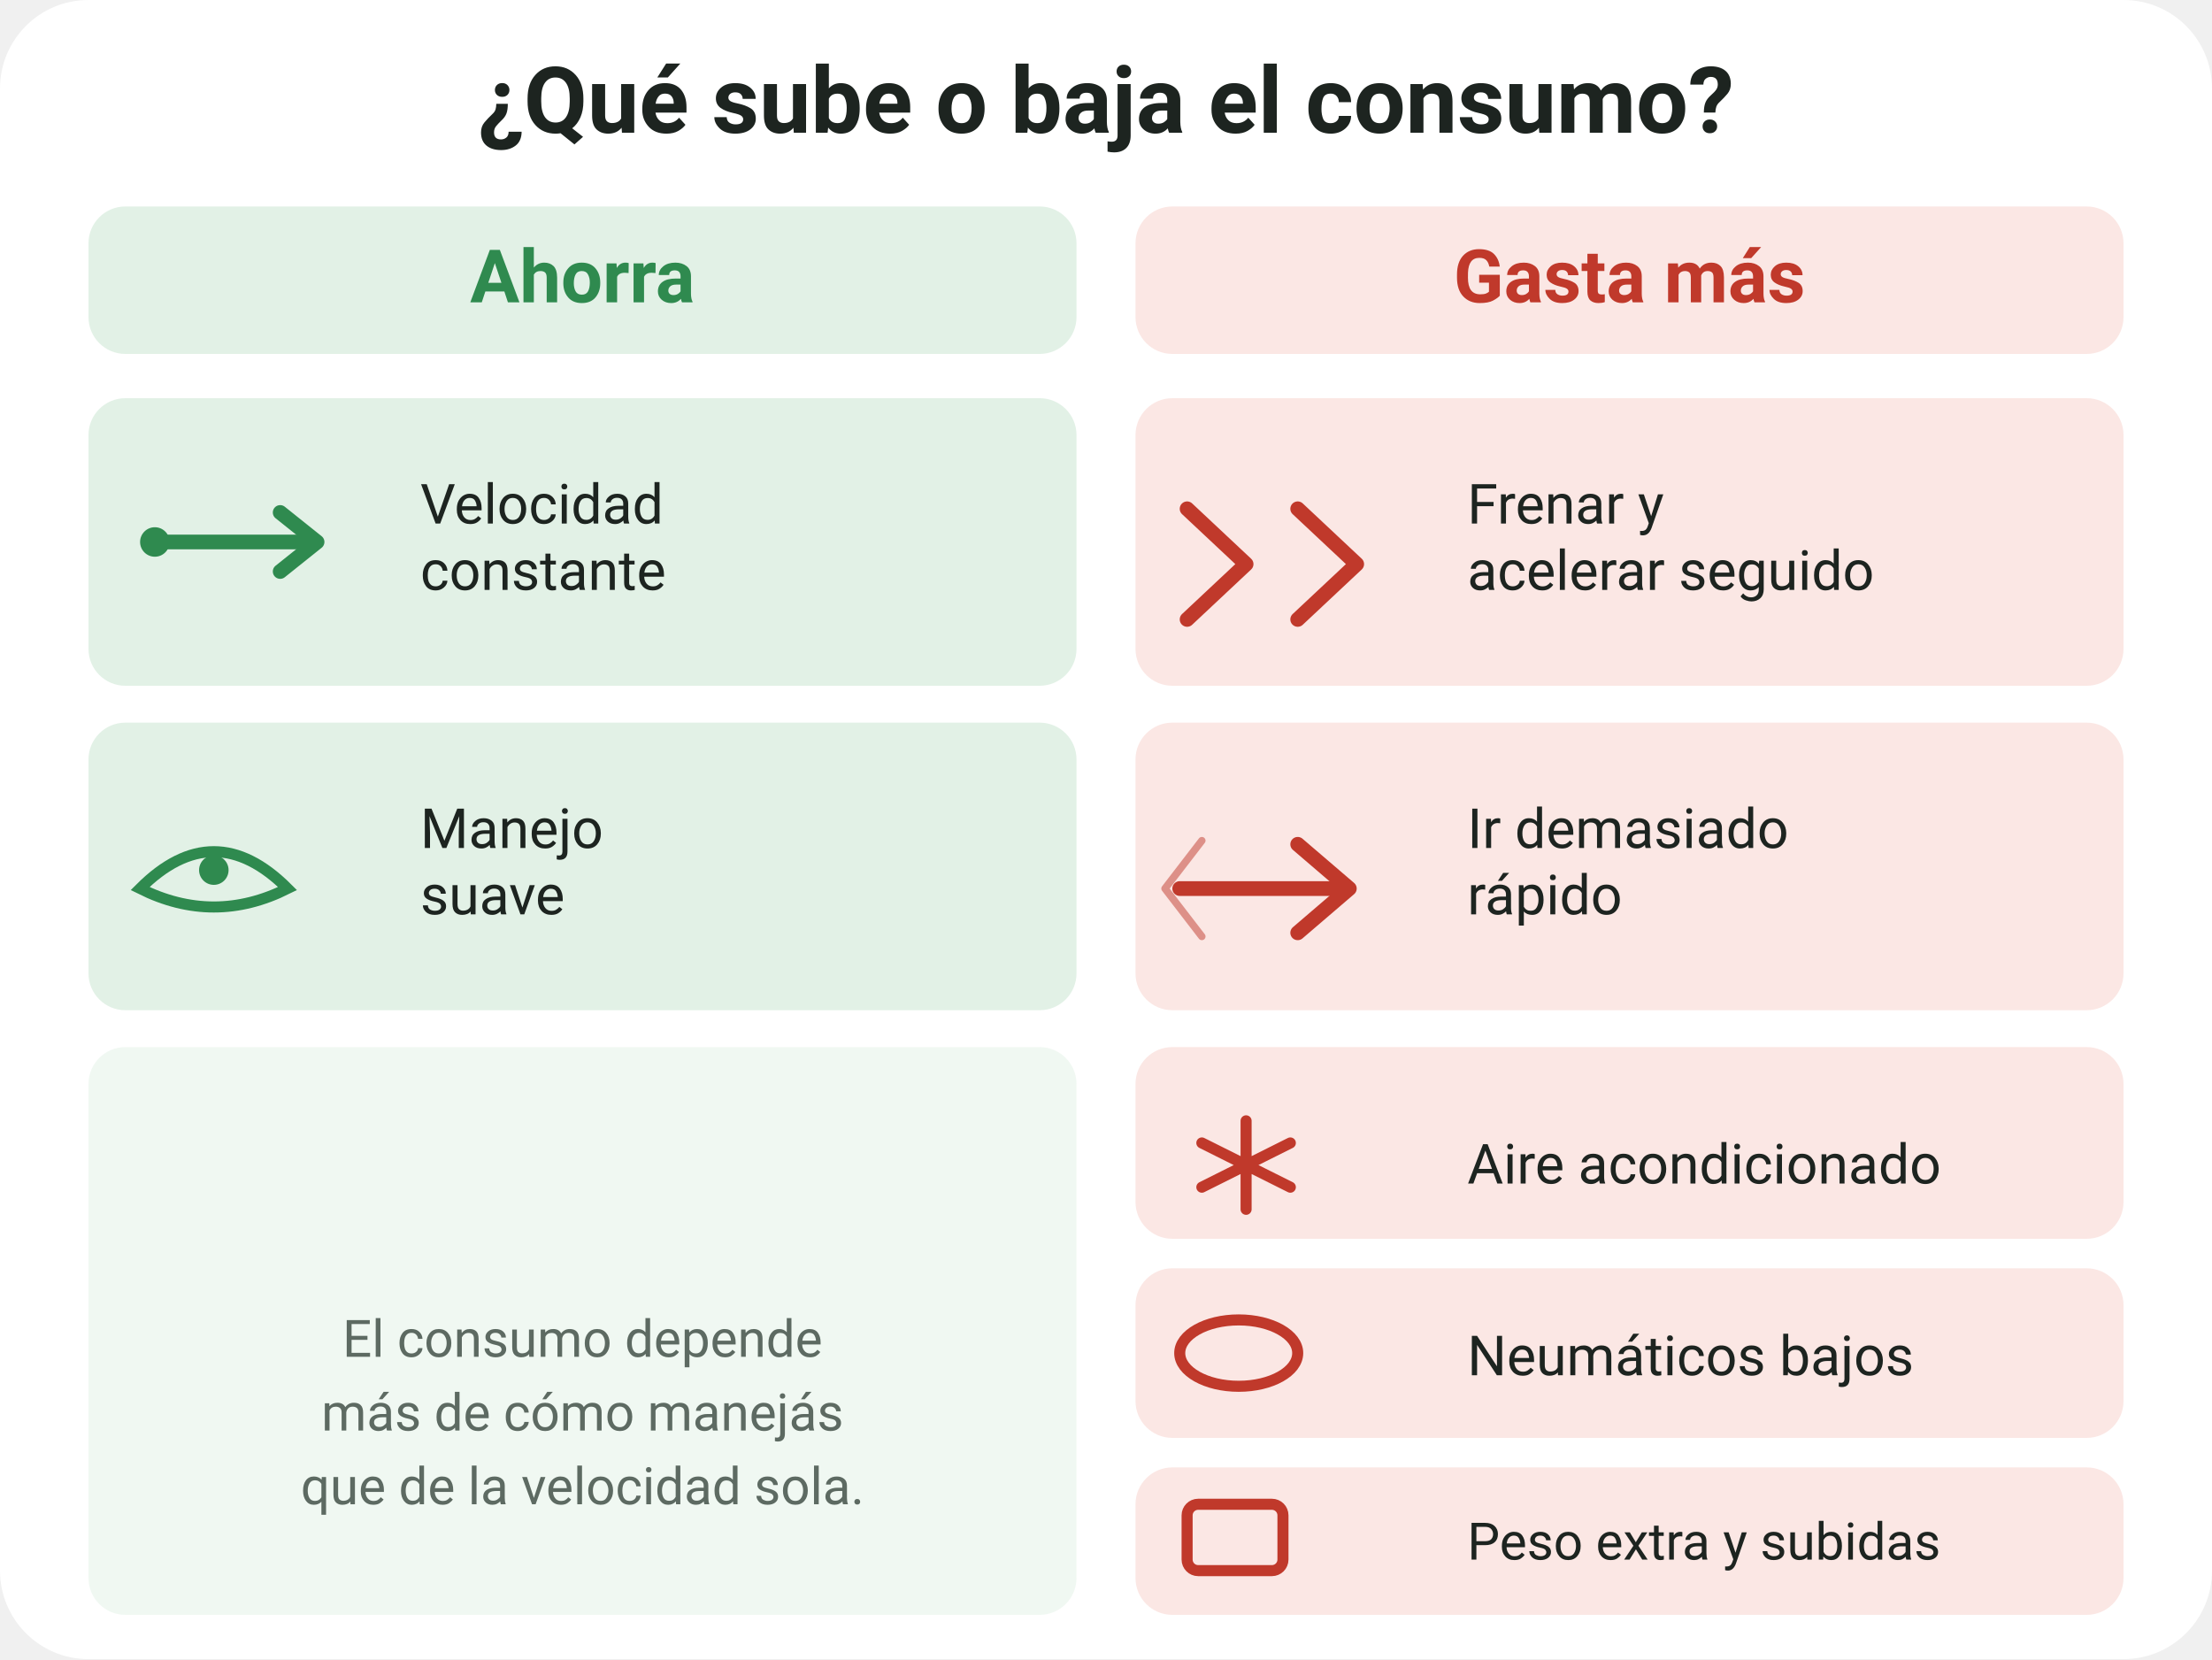
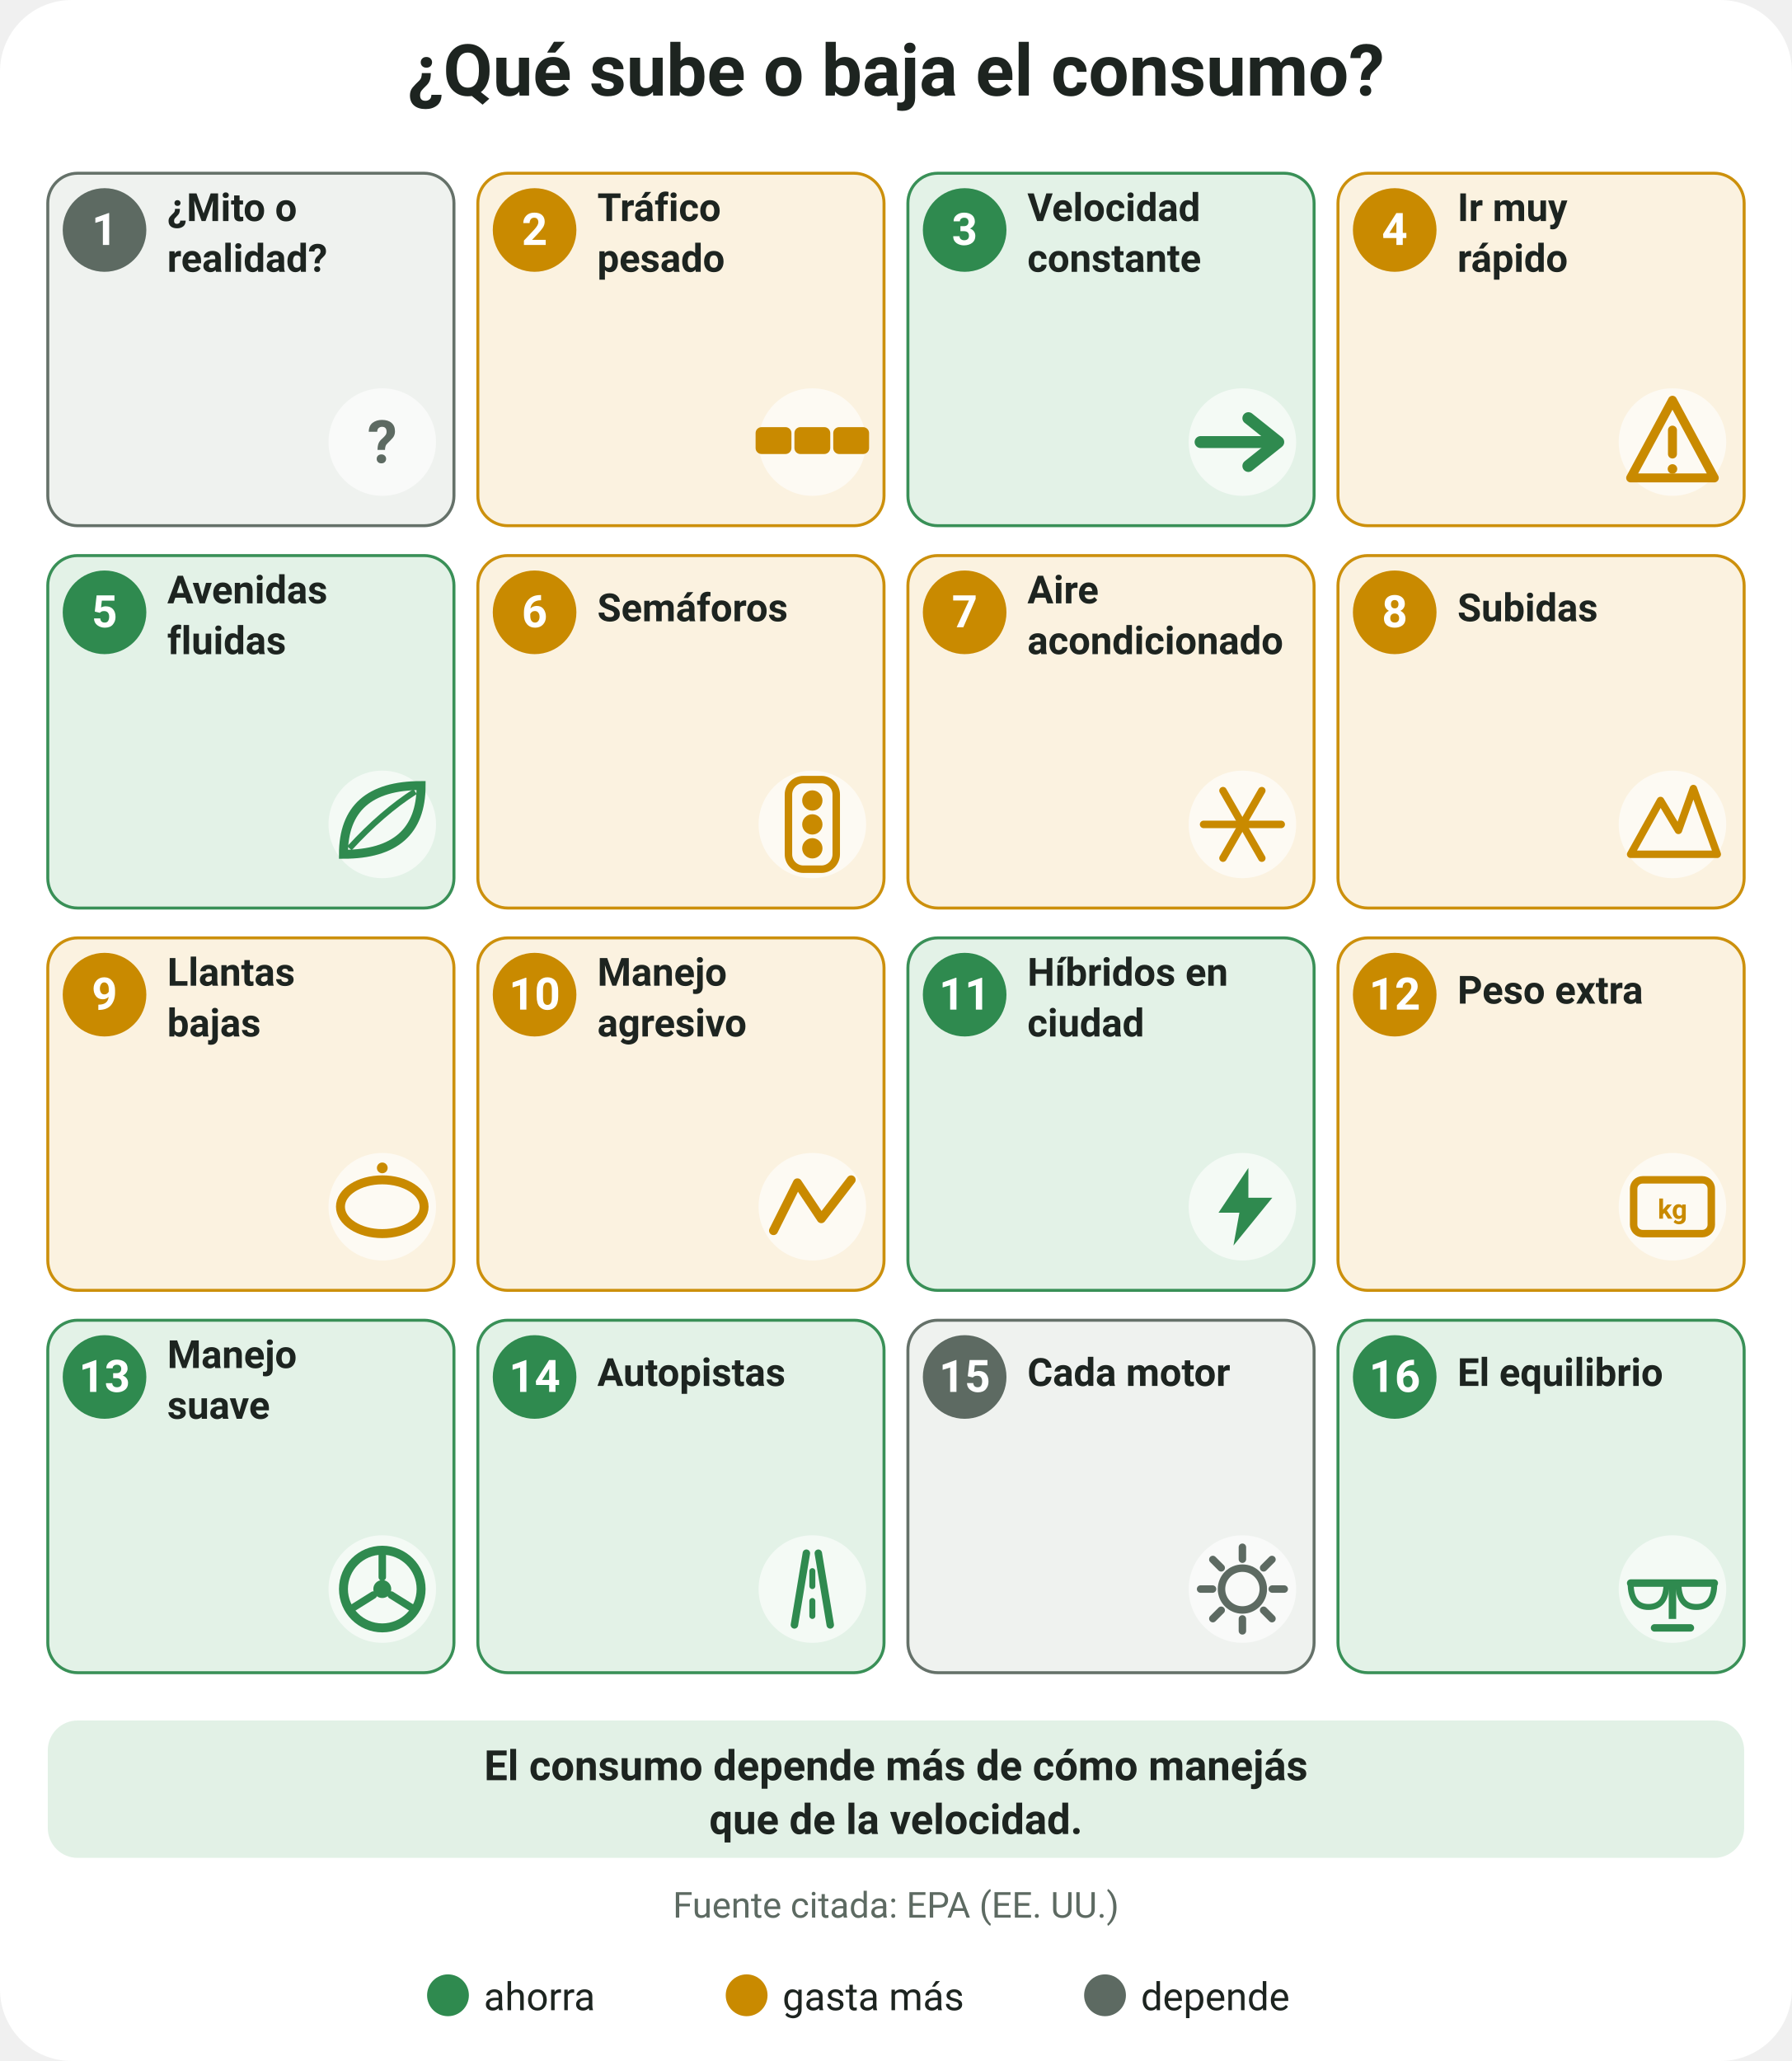
- <svg xmlns="http://www.w3.org/2000/svg" viewBox="0 0 600 450" font-family="system-ui, -apple-system, Segoe UI, Roboto, sans-serif">
-   <rect x="0" y="0" width="600" height="450" rx="24" fill="#ffffff" />
-   <text x="300" y="36" text-anchor="middle" font-size="25" font-weight="bold" fill="#1d2420">¿Qué sube o baja el consumo?</text>
-   <rect x="24" y="56" width="268" height="40" rx="10" fill="#e2f1e6" />
-   <text x="158" y="82" text-anchor="middle" font-size="20" font-weight="bold" fill="#2f8a4f">Ahorra</text>
-   <rect x="308" y="56" width="268" height="40" rx="10" fill="#fbe7e4" />
-   <text x="442" y="82" text-anchor="middle" font-size="20" font-weight="bold" fill="#c0392b">Gasta más</text>
-   <g transform="translate(24,108)">
-     <rect width="268" height="78" rx="10" fill="#e2f1e6" />
-     <path d="M18,39 L60,39" stroke="#2f8a4f" stroke-width="4" stroke-linecap="round" />
-     <path d="M52,31 L62,39 L52,47" fill="none" stroke="#2f8a4f" stroke-width="4" stroke-linecap="round" stroke-linejoin="round" />
-     <circle cx="18" cy="39" r="4" fill="#2f8a4f" />
-     <text x="90" y="34" font-size="15" fill="#1d2420">Velocidad</text>
-     <text x="90" y="52" font-size="15" fill="#1d2420">constante</text>
-   </g>
-   <g transform="translate(24,196)">
-     <rect width="268" height="78" rx="10" fill="#e2f1e6" />
-     <path d="M14,45 Q34,25 54,45 Q34,55 14,45 Z" fill="none" stroke="#2f8a4f" stroke-width="3" />
-     <circle cx="34" cy="40" r="4" fill="#2f8a4f" />
-     <text x="90" y="34" font-size="15" fill="#1d2420">Manejo</text>
-     <text x="90" y="52" font-size="15" fill="#1d2420">suave</text>
-   </g>
-   <g transform="translate(308,108)">
-     <rect width="268" height="78" rx="10" fill="#fbe7e4" />
-     <path d="M14,30 L30,45 L14,60" fill="none" stroke="#c0392b" stroke-width="4" stroke-linecap="round" stroke-linejoin="round" />
-     <path d="M44,60 L60,45 L44,30" fill="none" stroke="#c0392b" stroke-width="4" stroke-linecap="round" stroke-linejoin="round" />
-     <text x="90" y="34" font-size="15" fill="#1d2420">Frenar y</text>
-     <text x="90" y="52" font-size="15" fill="#1d2420">acelerar seguido</text>
-   </g>
-   <g transform="translate(308,196)">
-     <rect width="268" height="78" rx="10" fill="#fbe7e4" />
-     <path d="M12,45 L56,45" stroke="#c0392b" stroke-width="4" stroke-linecap="round" />
-     <path d="M44,33 L58,45 L44,57" fill="none" stroke="#c0392b" stroke-width="4" stroke-linecap="round" stroke-linejoin="round" />
-     <path d="M18,32 L8,45 L18,58" fill="none" stroke="#c0392b" stroke-width="2" stroke-linecap="round" stroke-linejoin="round" opacity="0.5" />
-     <text x="90" y="34" font-size="15" fill="#1d2420">Ir demasiado</text>
-     <text x="90" y="52" font-size="15" fill="#1d2420">rápido</text>
-   </g>
-   <g transform="translate(308,284)">
-     <rect width="268" height="52" rx="10" fill="#fbe7e4" />
-     <path d="M30,20 L30,44 M18,26 L42,38 M42,26 L18,38" stroke="#c0392b" stroke-width="3" stroke-linecap="round" />
-     <text x="90" y="37" font-size="15" fill="#1d2420">Aire acondicionado</text>
-   </g>
-   <g transform="translate(308,344)">
-     <rect width="268" height="46" rx="10" fill="#fbe7e4" />
-     <ellipse cx="28" cy="23" rx="16" ry="9" fill="none" stroke="#c0392b" stroke-width="3" />
-     <text x="90" y="29" font-size="15" fill="#1d2420">Neumáticos bajos</text>
-   </g>
-   <g transform="translate(308,398)">
-     <rect width="268" height="40" rx="10" fill="#fbe7e4" />
-     <rect x="14" y="10" width="26" height="18" rx="3" fill="none" stroke="#c0392b" stroke-width="3" />
-     <text x="90" y="25" font-size="14" fill="#1d2420">Peso extra y subidas</text>
-   </g>
-   <g transform="translate(24,284)">
-     <rect width="268" height="154" rx="10" fill="#e2f1e6" opacity="0.5" />
-     <text x="134" y="84" text-anchor="middle" font-size="14" fill="#5d6a62">El consumo depende</text>
-     <text x="134" y="104" text-anchor="middle" font-size="14" fill="#5d6a62">más de cómo manejás</text>
-     <text x="134" y="124" text-anchor="middle" font-size="14" fill="#5d6a62">que de la velocidad sola.</text>
+ <svg xmlns="http://www.w3.org/2000/svg" viewBox="0 0 600 690" font-family="system-ui, -apple-system, Segoe UI, Roboto, sans-serif">
+   <rect x="0" y="0" width="600" height="690" rx="24" fill="#ffffff" />
+   <text x="300" y="32" text-anchor="middle" font-size="24" font-weight="bold" fill="#1d2420">¿Qué sube o baja el consumo?</text>
+   <g transform="translate(16,58)">
+     <rect width="136" height="118" rx="10" fill="#eef1ee" stroke="#5d6a62" stroke-width="1" opacity="0.95" />
+     <circle cx="19" cy="19" r="14" fill="#5d6a62" />
+     <text x="19" y="24" text-anchor="middle" font-size="15" font-weight="bold" fill="#ffffff">1</text>
+     <text x="40" y="16" font-size="13" font-weight="bold" fill="#1d2420">¿Mito o</text>
+     <text x="40" y="33" font-size="13" font-weight="bold" fill="#1d2420">realidad?</text>
+     <circle cx="112" cy="90" r="18" fill="#ffffff" opacity="0.6" />
+     <g transform="translate(112,90)">
+       <text x="0" y="7" text-anchor="middle" font-size="20" font-weight="bold" fill="#5d6a62">?</text>
+     </g>
+   </g>
+   <g transform="translate(160,58)">
+     <rect width="136" height="118" rx="10" fill="#fbf1de" stroke="#c98a00" stroke-width="1" opacity="0.95" />
+     <circle cx="19" cy="19" r="14" fill="#c98a00" />
+     <text x="19" y="24" text-anchor="middle" font-size="15" font-weight="bold" fill="#ffffff">2</text>
+     <text x="40" y="16" font-size="13" font-weight="bold" fill="#1d2420">Tráfico</text>
+     <text x="40" y="33" font-size="13" font-weight="bold" fill="#1d2420">pesado</text>
+     <circle cx="112" cy="90" r="18" fill="#ffffff" opacity="0.6" />
+     <g transform="translate(112,90)">
+       <rect x="-19" y="-5" width="12" height="9" rx="2" fill="#c98a00" />
+       <rect x="-6" y="-5" width="12" height="9" rx="2" fill="#c98a00" />
+       <rect x="7" y="-5" width="12" height="9" rx="2" fill="#c98a00" />
+     </g>
+   </g>
+   <g transform="translate(304,58)">
+     <rect width="136" height="118" rx="10" fill="#e2f1e6" stroke="#2f8a4f" stroke-width="1" opacity="0.95" />
+     <circle cx="19" cy="19" r="14" fill="#2f8a4f" />
+     <text x="19" y="24" text-anchor="middle" font-size="15" font-weight="bold" fill="#ffffff">3</text>
+     <text x="40" y="16" font-size="13" font-weight="bold" fill="#1d2420">Velocidad</text>
+     <text x="40" y="33" font-size="13" font-weight="bold" fill="#1d2420">constante</text>
+     <circle cx="112" cy="90" r="18" fill="#ffffff" opacity="0.6" />
+     <g transform="translate(112,90)">
+       <path d="M-14,0 L10,0" stroke="#2f8a4f" stroke-width="4" stroke-linecap="round" />
+       <path d="M2,-8 L12,0 L2,8" fill="none" stroke="#2f8a4f" stroke-width="4" stroke-linecap="round" stroke-linejoin="round" />
+     </g>
+   </g>
+   <g transform="translate(448,58)">
+     <rect width="136" height="118" rx="10" fill="#fbf1de" stroke="#c98a00" stroke-width="1" opacity="0.95" />
+     <circle cx="19" cy="19" r="14" fill="#c98a00" />
+     <text x="19" y="24" text-anchor="middle" font-size="15" font-weight="bold" fill="#ffffff">4</text>
+     <text x="40" y="16" font-size="13" font-weight="bold" fill="#1d2420">Ir muy</text>
+     <text x="40" y="33" font-size="13" font-weight="bold" fill="#1d2420">rápido</text>
+     <circle cx="112" cy="90" r="18" fill="#ffffff" opacity="0.6" />
+     <g transform="translate(112,90)">
+       <path d="M0,-14 L14,12 L-14,12 Z" fill="none" stroke="#c98a00" stroke-width="3" stroke-linejoin="round" />
+       <line x1="0" y1="-4" x2="0" y2="4" stroke="#c98a00" stroke-width="3" stroke-linecap="round" />
+       <circle cx="0" cy="9" r="1.6" fill="#c98a00" />
+     </g>
+   </g>
+   <g transform="translate(16,186)">
+     <rect width="136" height="118" rx="10" fill="#e2f1e6" stroke="#2f8a4f" stroke-width="1" opacity="0.95" />
+     <circle cx="19" cy="19" r="14" fill="#2f8a4f" />
+     <text x="19" y="24" text-anchor="middle" font-size="15" font-weight="bold" fill="#ffffff">5</text>
+     <text x="40" y="16" font-size="13" font-weight="bold" fill="#1d2420">Avenidas</text>
+     <text x="40" y="33" font-size="13" font-weight="bold" fill="#1d2420">fluidas</text>
+     <circle cx="112" cy="90" r="18" fill="#ffffff" opacity="0.6" />
+     <g transform="translate(112,90)">
+       <path d="M-13,10 Q-13,-13 13,-13 Q13,10 -13,10 Z" fill="none" stroke="#2f8a4f" stroke-width="3" />
+       <path d="M-11,8 Q0,-4 11,-11" fill="none" stroke="#2f8a4f" stroke-width="2" />
+     </g>
+   </g>
+   <g transform="translate(160,186)">
+     <rect width="136" height="118" rx="10" fill="#fbf1de" stroke="#c98a00" stroke-width="1" opacity="0.95" />
+     <circle cx="19" cy="19" r="14" fill="#c98a00" />
+     <text x="19" y="24" text-anchor="middle" font-size="15" font-weight="bold" fill="#ffffff">6</text>
+     <text x="40" y="22" font-size="13" font-weight="bold" fill="#1d2420">Semáforos</text>
+     <circle cx="112" cy="90" r="18" fill="#ffffff" opacity="0.6" />
+     <g transform="translate(112,90)">
+       <rect x="-8" y="-15" width="16" height="30" rx="5" fill="none" stroke="#c98a00" stroke-width="2.5" />
+       <circle cx="0" cy="-8" r="3.4" fill="#c98a00" />
+       <circle cx="0" cy="0" r="3.4" fill="#c98a00" />
+       <circle cx="0" cy="8" r="3.4" fill="#c98a00" />
+     </g>
+   </g>
+   <g transform="translate(304,186)">
+     <rect width="136" height="118" rx="10" fill="#fbf1de" stroke="#c98a00" stroke-width="1" opacity="0.95" />
+     <circle cx="19" cy="19" r="14" fill="#c98a00" />
+     <text x="19" y="24" text-anchor="middle" font-size="15" font-weight="bold" fill="#ffffff">7</text>
+     <text x="40" y="16" font-size="13" font-weight="bold" fill="#1d2420">Aire</text>
+     <text x="40" y="33" font-size="13" font-weight="bold" fill="#1d2420">acondicionado</text>
+     <circle cx="112" cy="90" r="18" fill="#ffffff" opacity="0.6" />
+     <g transform="translate(112,90)">
+       <line x1="-13.0" y1="-0.0" x2="13.0" y2="0.0" stroke="#c98a00" stroke-width="2.5" stroke-linecap="round" />
+       <line x1="-6.5" y1="-11.3" x2="6.5" y2="11.3" stroke="#c98a00" stroke-width="2.5" stroke-linecap="round" />
+       <line x1="6.5" y1="-11.3" x2="-6.5" y2="11.3" stroke="#c98a00" stroke-width="2.5" stroke-linecap="round" />
+     </g>
+   </g>
+   <g transform="translate(448,186)">
+     <rect width="136" height="118" rx="10" fill="#fbf1de" stroke="#c98a00" stroke-width="1" opacity="0.95" />
+     <circle cx="19" cy="19" r="14" fill="#c98a00" />
+     <text x="19" y="24" text-anchor="middle" font-size="15" font-weight="bold" fill="#ffffff">8</text>
+     <text x="40" y="22" font-size="13" font-weight="bold" fill="#1d2420">Subidas</text>
+     <circle cx="112" cy="90" r="18" fill="#ffffff" opacity="0.6" />
+     <g transform="translate(112,90)">
+       <path d="M-14,10 L-4,-8 L2,2 L7,-12 L15,10 Z" fill="none" stroke="#c98a00" stroke-width="2.5" stroke-linejoin="round" />
+     </g>
+   </g>
+   <g transform="translate(16,314)">
+     <rect width="136" height="118" rx="10" fill="#fbf1de" stroke="#c98a00" stroke-width="1" opacity="0.95" />
+     <circle cx="19" cy="19" r="14" fill="#c98a00" />
+     <text x="19" y="24" text-anchor="middle" font-size="15" font-weight="bold" fill="#ffffff">9</text>
+     <text x="40" y="16" font-size="13" font-weight="bold" fill="#1d2420">Llantas</text>
+     <text x="40" y="33" font-size="13" font-weight="bold" fill="#1d2420">bajas</text>
+     <circle cx="112" cy="90" r="18" fill="#ffffff" opacity="0.6" />
+     <g transform="translate(112,90)">
+       <ellipse cx="0" cy="0" rx="14" ry="9" fill="none" stroke="#c98a00" stroke-width="3" />
+       <circle cx="0" cy="-13" r="1.8" fill="#c98a00" />
+     </g>
+   </g>
+   <g transform="translate(160,314)">
+     <rect width="136" height="118" rx="10" fill="#fbf1de" stroke="#c98a00" stroke-width="1" opacity="0.95" />
+     <circle cx="19" cy="19" r="14" fill="#c98a00" />
+     <text x="19" y="24" text-anchor="middle" font-size="15" font-weight="bold" fill="#ffffff">10</text>
+     <text x="40" y="16" font-size="13" font-weight="bold" fill="#1d2420">Manejo</text>
+     <text x="40" y="33" font-size="13" font-weight="bold" fill="#1d2420">agresivo</text>
+     <circle cx="112" cy="90" r="18" fill="#ffffff" opacity="0.6" />
+     <g transform="translate(112,90)">
+       <path d="M-13,8 L-5,-8 L3,4 L13,-9" fill="none" stroke="#c98a00" stroke-width="3" stroke-linecap="round" stroke-linejoin="round" />
+     </g>
+   </g>
+   <g transform="translate(304,314)">
+     <rect width="136" height="118" rx="10" fill="#e2f1e6" stroke="#2f8a4f" stroke-width="1" opacity="0.95" />
+     <circle cx="19" cy="19" r="14" fill="#2f8a4f" />
+     <text x="19" y="24" text-anchor="middle" font-size="15" font-weight="bold" fill="#ffffff">11</text>
+     <text x="40" y="16" font-size="13" font-weight="bold" fill="#1d2420">Híbridos en</text>
+     <text x="40" y="33" font-size="13" font-weight="bold" fill="#1d2420">ciudad</text>
+     <circle cx="112" cy="90" r="18" fill="#ffffff" opacity="0.6" />
+     <g transform="translate(112,90)">
+       <path d="M2,-13 L-8,2 L-1,2 L-3,13 L10,-3 L2,-3 Z" fill="#2f8a4f" />
+     </g>
+   </g>
+   <g transform="translate(448,314)">
+     <rect width="136" height="118" rx="10" fill="#fbf1de" stroke="#c98a00" stroke-width="1" opacity="0.95" />
+     <circle cx="19" cy="19" r="14" fill="#c98a00" />
+     <text x="19" y="24" text-anchor="middle" font-size="15" font-weight="bold" fill="#ffffff">12</text>
+     <text x="40" y="22" font-size="13" font-weight="bold" fill="#1d2420">Peso extra</text>
+     <circle cx="112" cy="90" r="18" fill="#ffffff" opacity="0.6" />
+     <g transform="translate(112,90)">
+       <rect x="-13" y="-9" width="26" height="18" rx="3" fill="none" stroke="#c98a00" stroke-width="2.5" />
+       <text x="0" y="4" text-anchor="middle" font-size="9" font-weight="bold" fill="#c98a00">kg</text>
+     </g>
+   </g>
+   <g transform="translate(16,442)">
+     <rect width="136" height="118" rx="10" fill="#e2f1e6" stroke="#2f8a4f" stroke-width="1" opacity="0.95" />
+     <circle cx="19" cy="19" r="14" fill="#2f8a4f" />
+     <text x="19" y="24" text-anchor="middle" font-size="15" font-weight="bold" fill="#ffffff">13</text>
+     <text x="40" y="16" font-size="13" font-weight="bold" fill="#1d2420">Manejo</text>
+     <text x="40" y="33" font-size="13" font-weight="bold" fill="#1d2420">suave</text>
+     <circle cx="112" cy="90" r="18" fill="#ffffff" opacity="0.6" />
+     <g transform="translate(112,90)">
+       <circle cx="0" cy="0" r="13" fill="none" stroke="#2f8a4f" stroke-width="3" />
+       <circle cx="0" cy="0" r="3" fill="#2f8a4f" />
+       <path d="M0,-13 L0,-4 M-11,7 L-3,2 M11,7 L3,2" stroke="#2f8a4f" stroke-width="2.5" stroke-linecap="round" />
+     </g>
+   </g>
+   <g transform="translate(160,442)">
+     <rect width="136" height="118" rx="10" fill="#e2f1e6" stroke="#2f8a4f" stroke-width="1" opacity="0.95" />
+     <circle cx="19" cy="19" r="14" fill="#2f8a4f" />
+     <text x="19" y="24" text-anchor="middle" font-size="15" font-weight="bold" fill="#ffffff">14</text>
+     <text x="40" y="22" font-size="13" font-weight="bold" fill="#1d2420">Autopistas</text>
+     <circle cx="112" cy="90" r="18" fill="#ffffff" opacity="0.6" />
+     <g transform="translate(112,90)">
+       <path d="M-6,12 L-2,-12 M6,12 L2,-12" stroke="#2f8a4f" stroke-width="2.5" stroke-linecap="round" />
+       <path d="M0,-6 L0,-1 M0,4 L0,9" stroke="#2f8a4f" stroke-width="2" stroke-linecap="round" />
+     </g>
+   </g>
+   <g transform="translate(304,442)">
+     <rect width="136" height="118" rx="10" fill="#eef1ee" stroke="#5d6a62" stroke-width="1" opacity="0.95" />
+     <circle cx="19" cy="19" r="14" fill="#5d6a62" />
+     <text x="19" y="24" text-anchor="middle" font-size="15" font-weight="bold" fill="#ffffff">15</text>
+     <text x="40" y="22" font-size="13" font-weight="bold" fill="#1d2420">Cada motor</text>
+     <circle cx="112" cy="90" r="18" fill="#ffffff" opacity="0.6" />
+     <g transform="translate(112,90)">
+       <circle cx="0" cy="0" r="7" fill="none" stroke="#5d6a62" stroke-width="2.5" />
+       <line x1="10.0" y1="0.0" x2="14.0" y2="0.0" stroke="#5d6a62" stroke-width="2.5" stroke-linecap="round" />
+       <line x1="7.1" y1="7.1" x2="9.9" y2="9.9" stroke="#5d6a62" stroke-width="2.5" stroke-linecap="round" />
+       <line x1="0.0" y1="10.0" x2="0.0" y2="14.0" stroke="#5d6a62" stroke-width="2.5" stroke-linecap="round" />
+       <line x1="-7.1" y1="7.1" x2="-9.9" y2="9.9" stroke="#5d6a62" stroke-width="2.5" stroke-linecap="round" />
+       <line x1="-10.0" y1="0.0" x2="-14.0" y2="0.0" stroke="#5d6a62" stroke-width="2.5" stroke-linecap="round" />
+       <line x1="-7.1" y1="-7.1" x2="-9.9" y2="-9.9" stroke="#5d6a62" stroke-width="2.5" stroke-linecap="round" />
+       <line x1="-0.0" y1="-10.0" x2="-0.0" y2="-14.0" stroke="#5d6a62" stroke-width="2.5" stroke-linecap="round" />
+       <line x1="7.1" y1="-7.1" x2="9.9" y2="-9.9" stroke="#5d6a62" stroke-width="2.5" stroke-linecap="round" />
+     </g>
+   </g>
+   <g transform="translate(448,442)">
+     <rect width="136" height="118" rx="10" fill="#e2f1e6" stroke="#2f8a4f" stroke-width="1" opacity="0.95" />
+     <circle cx="19" cy="19" r="14" fill="#2f8a4f" />
+     <text x="19" y="24" text-anchor="middle" font-size="15" font-weight="bold" fill="#ffffff">16</text>
+     <text x="40" y="22" font-size="13" font-weight="bold" fill="#1d2420">El equilibrio</text>
+     <circle cx="112" cy="90" r="18" fill="#ffffff" opacity="0.6" />
+     <g transform="translate(112,90)">
+       <path d="M-14,-2 L14,-2" stroke="#2f8a4f" stroke-width="2.5" stroke-linecap="round" />
+       <path d="M0,-2 L0,10" stroke="#2f8a4f" stroke-width="2.5" />
+       <path d="M-6,13 L6,13" stroke="#2f8a4f" stroke-width="2.5" stroke-linecap="round" />
+       <path d="M-14,-2 Q-14,6 -8,6 Q-2,6 -2,-2" fill="none" stroke="#2f8a4f" stroke-width="2" />
+       <path d="M2,-2 Q2,6 8,6 Q14,6 14,-2" fill="none" stroke="#2f8a4f" stroke-width="2" />
+     </g>
+   </g>
+   <rect x="16" y="576" width="568" height="46" rx="10" fill="#e2f1e6" />
+   <text x="300" y="596" text-anchor="middle" font-size="14" font-weight="bold" fill="#1d2420">El consumo depende más de cómo manejás</text>
+   <text x="300" y="614" text-anchor="middle" font-size="14" font-weight="bold" fill="#1d2420">que de la velocidad.</text>
+   <text x="300" y="642" text-anchor="middle" font-size="12" fill="#5d6a62">Fuente citada: EPA (EE. UU.)</text>
+   <g font-size="13" fill="#1d2420">
+     <circle cx="150" cy="668" r="7" fill="#2f8a4f" />
+     <text x="162" y="673">ahorra</text>
+     <circle cx="250" cy="668" r="7" fill="#c98a00" />
+     <text x="262" y="673">gasta más</text>
+     <circle cx="370" cy="668" r="7" fill="#5d6a62" />
+     <text x="382" y="673">depende</text>
  </g>
</svg>
